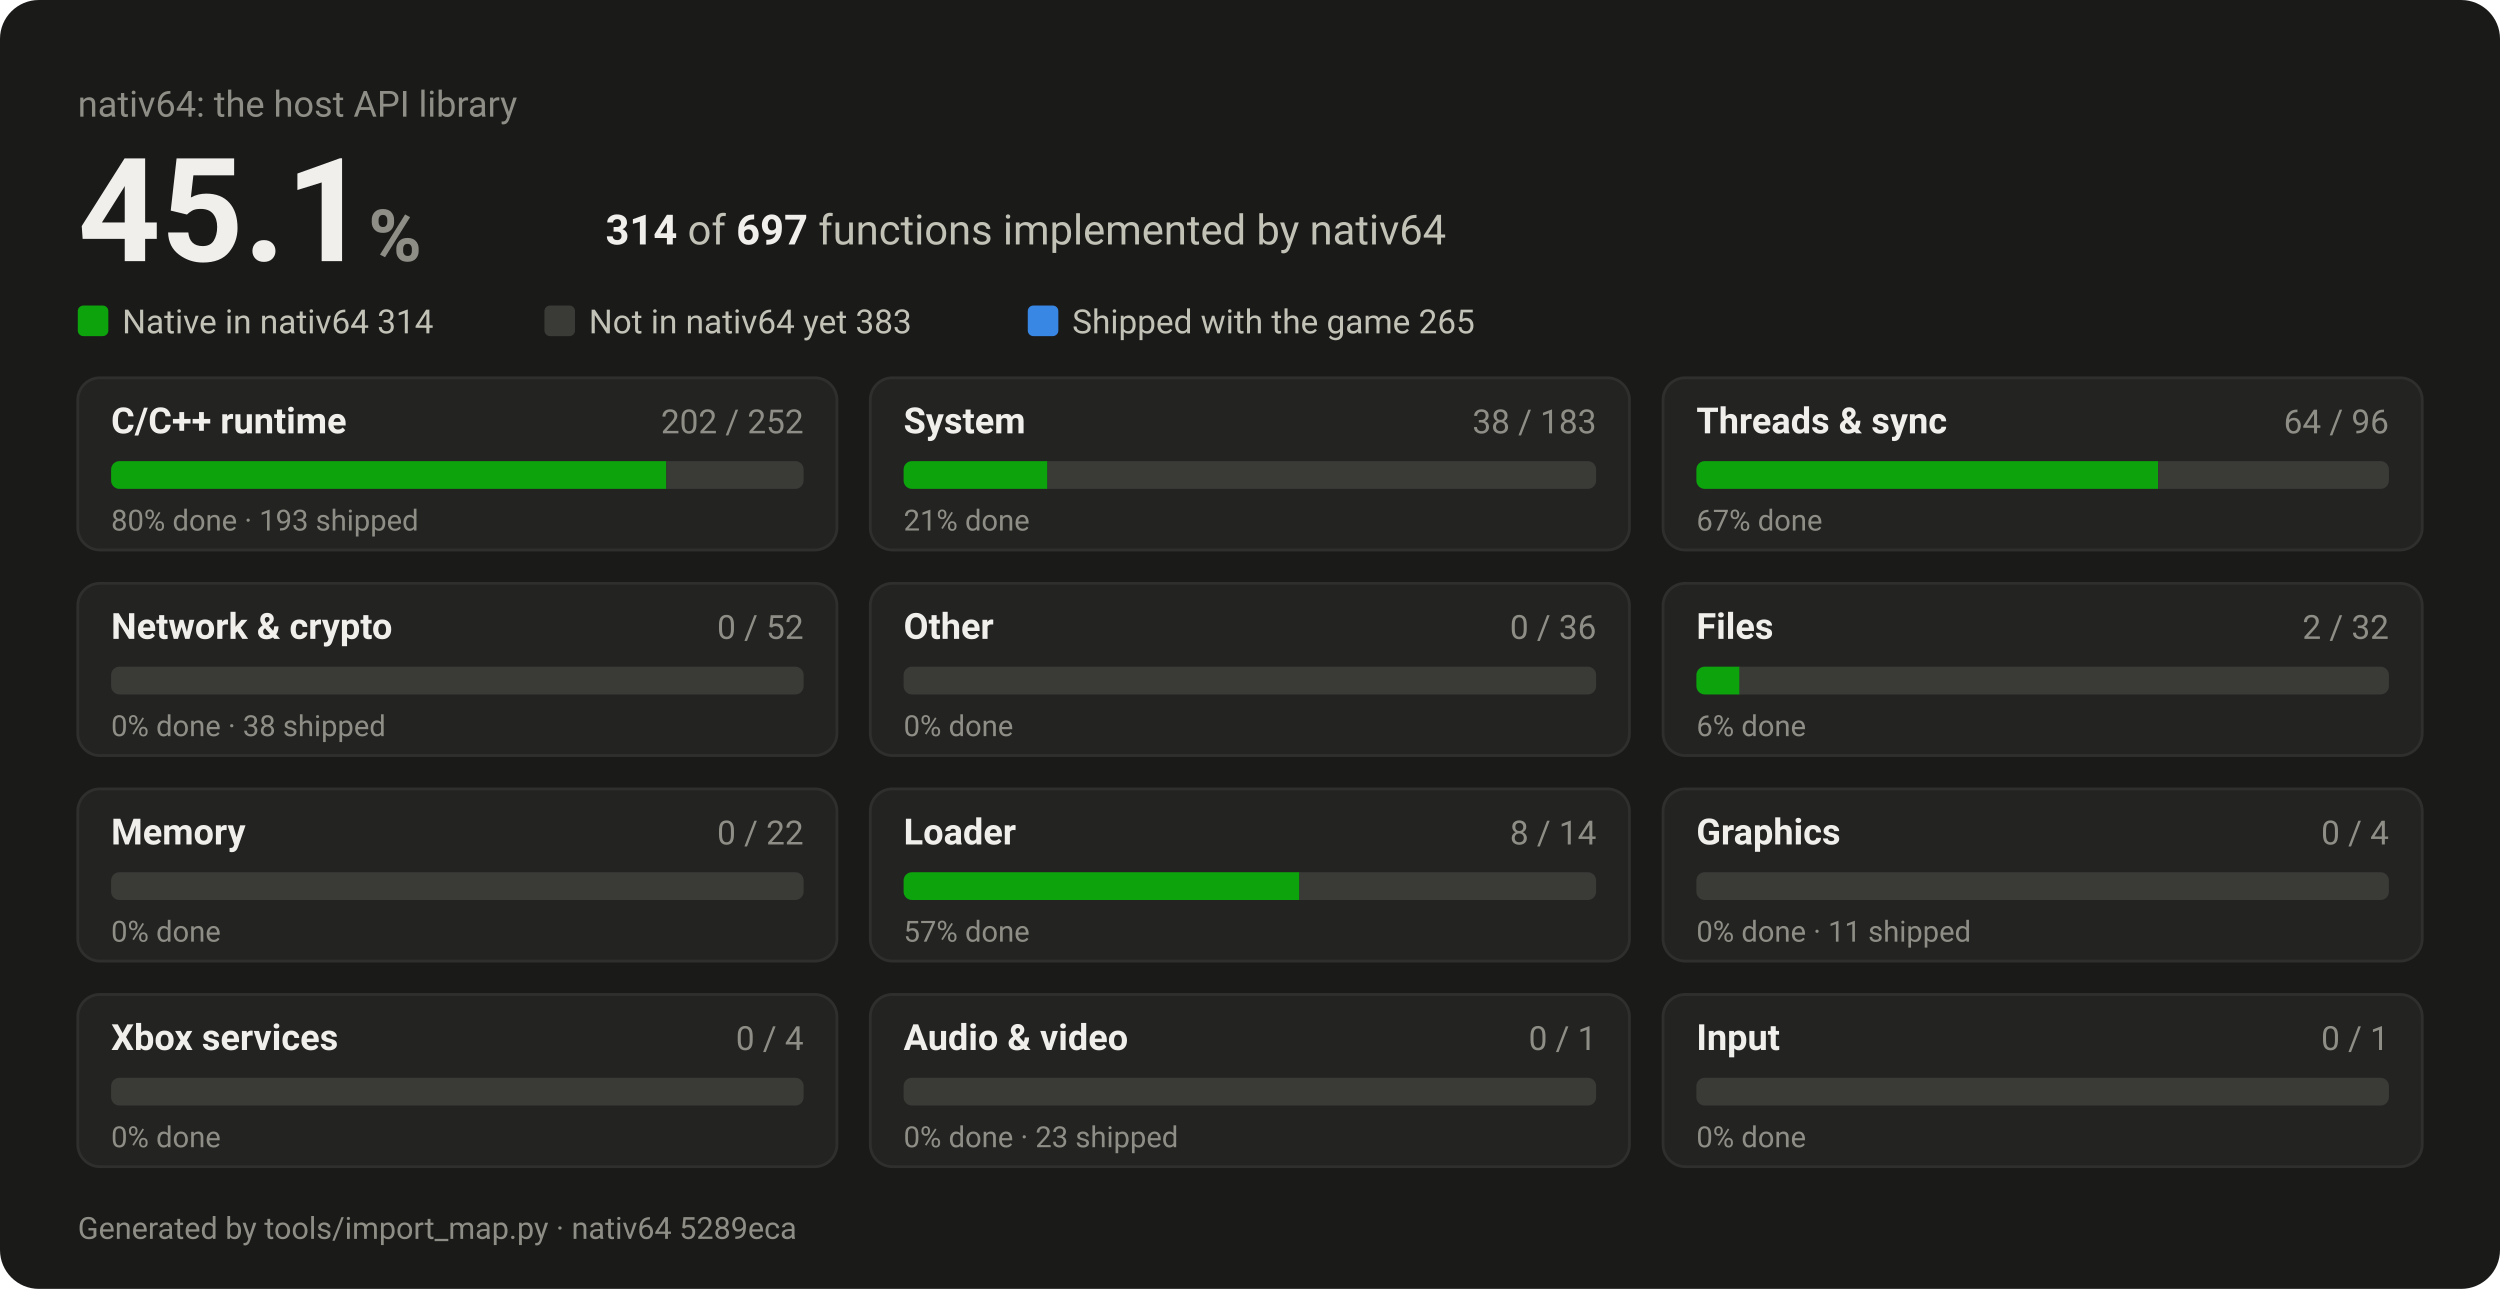
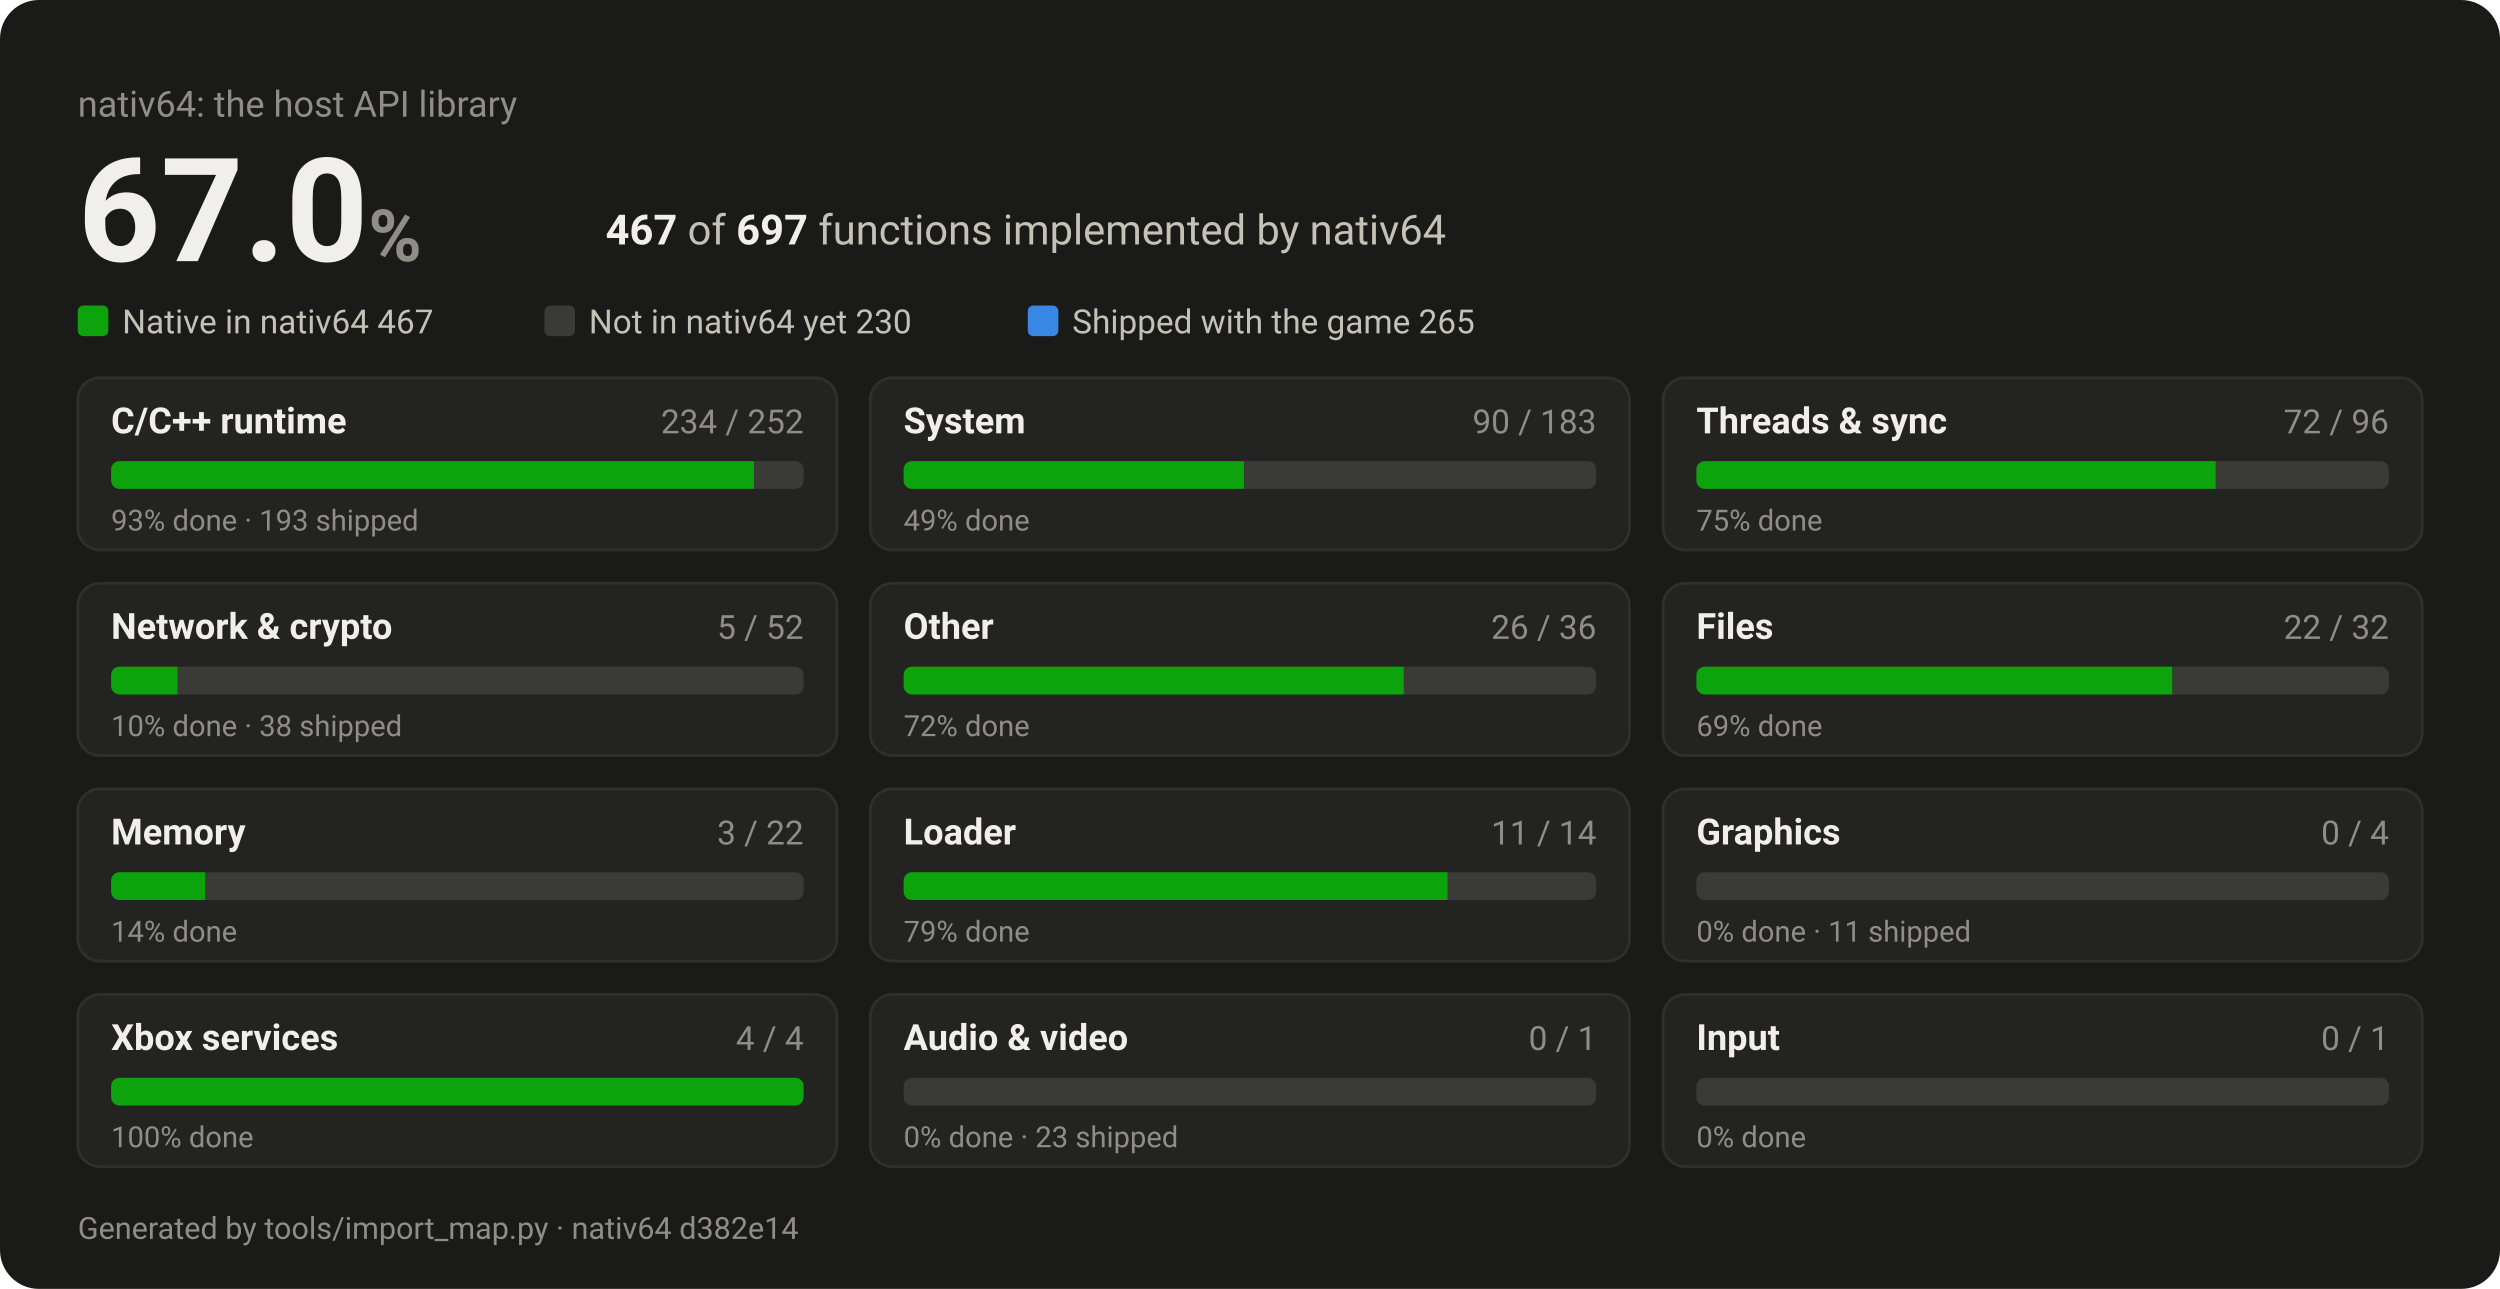
- <svg xmlns="http://www.w3.org/2000/svg" width="900" height="464" viewBox="0 0 900 464" role="img" aria-label="nativ64: the host API library: 45.1% (314 of 697 functions implemented by nativ64)">
+ <svg xmlns="http://www.w3.org/2000/svg" width="900" height="464" viewBox="0 0 900 464" role="img" aria-label="nativ64: the host API library: 67.0% (467 of 697 functions implemented by nativ64)">
  <rect width="900" height="464" rx="14" fill="#1a1a19" />
  <text x="28" y="42" fill="#8f8e86" font-size="13" font-family="ui-sans-serif,system-ui,-apple-system,'Segoe UI',Roboto,sans-serif">nativ64: the host API library</text>
-   <text x="28" y="94" fill="#f0efec" font-size="52" font-weight="700" font-family="ui-sans-serif,system-ui,-apple-system,'Segoe UI',Roboto,sans-serif">45.1<tspan font-size="26" fill="#8f8e86">%</tspan>
+   <text x="28" y="94" fill="#f0efec" font-size="52" font-weight="700" font-family="ui-sans-serif,system-ui,-apple-system,'Segoe UI',Roboto,sans-serif">67.0<tspan font-size="26" fill="#8f8e86">%</tspan>
  </text>
  <text x="218" y="88" fill="#c3c2b7" font-size="15" font-family="ui-sans-serif,system-ui,-apple-system,'Segoe UI',Roboto,sans-serif">
-     <tspan font-weight="700" fill="#f0efec">314</tspan> of <tspan font-weight="700" fill="#f0efec">697</tspan> functions implemented by nativ64</text>
+     <tspan font-weight="700" fill="#f0efec">467</tspan> of <tspan font-weight="700" fill="#f0efec">697</tspan> functions implemented by nativ64</text>
  <rect x="28" y="110" width="11" height="11" rx="2" fill="#0ca30c" />
-   <text x="44" y="120" fill="#c3c2b7" font-size="12" font-family="ui-sans-serif,system-ui,-apple-system,'Segoe UI',Roboto,sans-serif">Native in nativ64 314</text>
+   <text x="44" y="120" fill="#c3c2b7" font-size="12" font-family="ui-sans-serif,system-ui,-apple-system,'Segoe UI',Roboto,sans-serif">Native in nativ64 467</text>
  <rect x="196" y="110" width="11" height="11" rx="2" fill="#3a3a37" />
-   <text x="212" y="120" fill="#c3c2b7" font-size="12" font-family="ui-sans-serif,system-ui,-apple-system,'Segoe UI',Roboto,sans-serif">Not in nativ64 yet 383</text>
+   <text x="212" y="120" fill="#c3c2b7" font-size="12" font-family="ui-sans-serif,system-ui,-apple-system,'Segoe UI',Roboto,sans-serif">Not in nativ64 yet 230</text>
  <rect x="370" y="110" width="11" height="11" rx="2" fill="#3987e5" />
  <text x="386" y="120" fill="#c3c2b7" font-size="12" font-family="ui-sans-serif,system-ui,-apple-system,'Segoe UI',Roboto,sans-serif">Shipped with the game 265</text>
  <rect x="28.0" y="136" width="273.3" height="62" rx="8" fill="#232322" stroke="#2f2f2d" />
  <text x="40.0" y="156" fill="#f0efec" font-size="13" font-weight="600" font-family="ui-sans-serif,system-ui,-apple-system,'Segoe UI',Roboto,sans-serif">C/C++ runtime</text>
-   <text x="289.3" y="156" text-anchor="end" fill="#8f8e86" font-size="12" font-family="ui-sans-serif,system-ui,-apple-system,'Segoe UI',Roboto,sans-serif">202 / 252</text>
+   <text x="289.3" y="156" text-anchor="end" fill="#8f8e86" font-size="12" font-family="ui-sans-serif,system-ui,-apple-system,'Segoe UI',Roboto,sans-serif">234 / 252</text>
  <clipPath id="b0">
    <rect x="40.0" y="166" width="249.3" height="10" rx="3" />
  </clipPath>
  <g clip-path="url(#b0)">
-     <rect x="40.0" y="166" width="199.9" height="10" fill="#0ca30c" />
-     <rect x="239.9" y="166" width="49.5" height="10" fill="#3a3a37" />
+     <rect x="40.0" y="166" width="231.5" height="10" fill="#0ca30c" />
+     <rect x="271.5" y="166" width="17.8" height="10" fill="#3a3a37" />
  </g>
-   <text x="40.0" y="191" fill="#8f8e86" font-size="10.5" font-family="ui-sans-serif,system-ui,-apple-system,'Segoe UI',Roboto,sans-serif">80% done · 193 shipped</text>
+   <text x="40.0" y="191" fill="#8f8e86" font-size="10.5" font-family="ui-sans-serif,system-ui,-apple-system,'Segoe UI',Roboto,sans-serif">93% done · 193 shipped</text>
  <rect x="313.3" y="136" width="273.3" height="62" rx="8" fill="#232322" stroke="#2f2f2d" />
  <text x="325.3" y="156" fill="#f0efec" font-size="13" font-weight="600" font-family="ui-sans-serif,system-ui,-apple-system,'Segoe UI',Roboto,sans-serif">System</text>
-   <text x="574.7" y="156" text-anchor="end" fill="#8f8e86" font-size="12" font-family="ui-sans-serif,system-ui,-apple-system,'Segoe UI',Roboto,sans-serif">38 / 183</text>
+   <text x="574.7" y="156" text-anchor="end" fill="#8f8e86" font-size="12" font-family="ui-sans-serif,system-ui,-apple-system,'Segoe UI',Roboto,sans-serif">90 / 183</text>
  <clipPath id="b1">
    <rect x="325.3" y="166" width="249.3" height="10" rx="3" />
  </clipPath>
  <g clip-path="url(#b1)">
-     <rect x="325.3" y="166" width="51.8" height="10" fill="#0ca30c" />
-     <rect x="377.1" y="166" width="197.6" height="10" fill="#3a3a37" />
+     <rect x="325.3" y="166" width="122.6" height="10" fill="#0ca30c" />
+     <rect x="448.0" y="166" width="126.7" height="10" fill="#3a3a37" />
  </g>
-   <text x="325.3" y="191" fill="#8f8e86" font-size="10.5" font-family="ui-sans-serif,system-ui,-apple-system,'Segoe UI',Roboto,sans-serif">21% done</text>
+   <text x="325.3" y="191" fill="#8f8e86" font-size="10.5" font-family="ui-sans-serif,system-ui,-apple-system,'Segoe UI',Roboto,sans-serif">49% done</text>
  <rect x="598.7" y="136" width="273.3" height="62" rx="8" fill="#232322" stroke="#2f2f2d" />
  <text x="610.7" y="156" fill="#f0efec" font-size="13" font-weight="600" font-family="ui-sans-serif,system-ui,-apple-system,'Segoe UI',Roboto,sans-serif">Threads &amp; sync</text>
-   <text x="860.0" y="156" text-anchor="end" fill="#8f8e86" font-size="12" font-family="ui-sans-serif,system-ui,-apple-system,'Segoe UI',Roboto,sans-serif">64 / 96</text>
+   <text x="860.0" y="156" text-anchor="end" fill="#8f8e86" font-size="12" font-family="ui-sans-serif,system-ui,-apple-system,'Segoe UI',Roboto,sans-serif">72 / 96</text>
  <clipPath id="b2">
    <rect x="610.7" y="166" width="249.3" height="10" rx="3" />
  </clipPath>
  <g clip-path="url(#b2)">
-     <rect x="610.7" y="166" width="166.2" height="10" fill="#0ca30c" />
-     <rect x="776.9" y="166" width="83.1" height="10" fill="#3a3a37" />
+     <rect x="610.7" y="166" width="187.0" height="10" fill="#0ca30c" />
+     <rect x="797.7" y="166" width="62.3" height="10" fill="#3a3a37" />
  </g>
-   <text x="610.7" y="191" fill="#8f8e86" font-size="10.5" font-family="ui-sans-serif,system-ui,-apple-system,'Segoe UI',Roboto,sans-serif">67% done</text>
+   <text x="610.7" y="191" fill="#8f8e86" font-size="10.5" font-family="ui-sans-serif,system-ui,-apple-system,'Segoe UI',Roboto,sans-serif">75% done</text>
  <rect x="28.0" y="210" width="273.3" height="62" rx="8" fill="#232322" stroke="#2f2f2d" />
  <text x="40.0" y="230" fill="#f0efec" font-size="13" font-weight="600" font-family="ui-sans-serif,system-ui,-apple-system,'Segoe UI',Roboto,sans-serif">Network &amp; crypto</text>
-   <text x="289.3" y="230" text-anchor="end" fill="#8f8e86" font-size="12" font-family="ui-sans-serif,system-ui,-apple-system,'Segoe UI',Roboto,sans-serif">0 / 52</text>
+   <text x="289.3" y="230" text-anchor="end" fill="#8f8e86" font-size="12" font-family="ui-sans-serif,system-ui,-apple-system,'Segoe UI',Roboto,sans-serif">5 / 52</text>
  <clipPath id="b3">
    <rect x="40.0" y="240" width="249.3" height="10" rx="3" />
  </clipPath>
  <g clip-path="url(#b3)">
-     <rect x="40.0" y="240" width="249.3" height="10" fill="#3a3a37" />
+     <rect x="40.0" y="240" width="24.0" height="10" fill="#0ca30c" />
+     <rect x="64.0" y="240" width="225.4" height="10" fill="#3a3a37" />
  </g>
-   <text x="40.0" y="265" fill="#8f8e86" font-size="10.5" font-family="ui-sans-serif,system-ui,-apple-system,'Segoe UI',Roboto,sans-serif">0% done · 38 shipped</text>
+   <text x="40.0" y="265" fill="#8f8e86" font-size="10.5" font-family="ui-sans-serif,system-ui,-apple-system,'Segoe UI',Roboto,sans-serif">10% done · 38 shipped</text>
  <rect x="313.3" y="210" width="273.3" height="62" rx="8" fill="#232322" stroke="#2f2f2d" />
  <text x="325.3" y="230" fill="#f0efec" font-size="13" font-weight="600" font-family="ui-sans-serif,system-ui,-apple-system,'Segoe UI',Roboto,sans-serif">Other</text>
-   <text x="574.7" y="230" text-anchor="end" fill="#8f8e86" font-size="12" font-family="ui-sans-serif,system-ui,-apple-system,'Segoe UI',Roboto,sans-serif">0 / 36</text>
+   <text x="574.7" y="230" text-anchor="end" fill="#8f8e86" font-size="12" font-family="ui-sans-serif,system-ui,-apple-system,'Segoe UI',Roboto,sans-serif">26 / 36</text>
  <clipPath id="b4">
    <rect x="325.3" y="240" width="249.3" height="10" rx="3" />
  </clipPath>
  <g clip-path="url(#b4)">
-     <rect x="325.3" y="240" width="249.3" height="10" fill="#3a3a37" />
+     <rect x="325.3" y="240" width="180.1" height="10" fill="#0ca30c" />
+     <rect x="505.4" y="240" width="69.3" height="10" fill="#3a3a37" />
  </g>
-   <text x="325.3" y="265" fill="#8f8e86" font-size="10.5" font-family="ui-sans-serif,system-ui,-apple-system,'Segoe UI',Roboto,sans-serif">0% done</text>
+   <text x="325.3" y="265" fill="#8f8e86" font-size="10.5" font-family="ui-sans-serif,system-ui,-apple-system,'Segoe UI',Roboto,sans-serif">72% done</text>
  <rect x="598.7" y="210" width="273.3" height="62" rx="8" fill="#232322" stroke="#2f2f2d" />
  <text x="610.7" y="230" fill="#f0efec" font-size="13" font-weight="600" font-family="ui-sans-serif,system-ui,-apple-system,'Segoe UI',Roboto,sans-serif">Files</text>
-   <text x="860.0" y="230" text-anchor="end" fill="#8f8e86" font-size="12" font-family="ui-sans-serif,system-ui,-apple-system,'Segoe UI',Roboto,sans-serif">2 / 32</text>
+   <text x="860.0" y="230" text-anchor="end" fill="#8f8e86" font-size="12" font-family="ui-sans-serif,system-ui,-apple-system,'Segoe UI',Roboto,sans-serif">22 / 32</text>
  <clipPath id="b5">
    <rect x="610.7" y="240" width="249.3" height="10" rx="3" />
  </clipPath>
  <g clip-path="url(#b5)">
-     <rect x="610.7" y="240" width="15.6" height="10" fill="#0ca30c" />
-     <rect x="626.2" y="240" width="233.8" height="10" fill="#3a3a37" />
+     <rect x="610.7" y="240" width="171.4" height="10" fill="#0ca30c" />
+     <rect x="782.1" y="240" width="77.9" height="10" fill="#3a3a37" />
  </g>
-   <text x="610.7" y="265" fill="#8f8e86" font-size="10.5" font-family="ui-sans-serif,system-ui,-apple-system,'Segoe UI',Roboto,sans-serif">6% done</text>
+   <text x="610.7" y="265" fill="#8f8e86" font-size="10.5" font-family="ui-sans-serif,system-ui,-apple-system,'Segoe UI',Roboto,sans-serif">69% done</text>
  <rect x="28.0" y="284" width="273.3" height="62" rx="8" fill="#232322" stroke="#2f2f2d" />
  <text x="40.0" y="304" fill="#f0efec" font-size="13" font-weight="600" font-family="ui-sans-serif,system-ui,-apple-system,'Segoe UI',Roboto,sans-serif">Memory</text>
-   <text x="289.3" y="304" text-anchor="end" fill="#8f8e86" font-size="12" font-family="ui-sans-serif,system-ui,-apple-system,'Segoe UI',Roboto,sans-serif">0 / 22</text>
+   <text x="289.3" y="304" text-anchor="end" fill="#8f8e86" font-size="12" font-family="ui-sans-serif,system-ui,-apple-system,'Segoe UI',Roboto,sans-serif">3 / 22</text>
  <clipPath id="b6">
    <rect x="40.0" y="314" width="249.3" height="10" rx="3" />
  </clipPath>
  <g clip-path="url(#b6)">
-     <rect x="40.0" y="314" width="249.3" height="10" fill="#3a3a37" />
+     <rect x="40.0" y="314" width="34.0" height="10" fill="#0ca30c" />
+     <rect x="74.0" y="314" width="215.3" height="10" fill="#3a3a37" />
  </g>
-   <text x="40.0" y="339" fill="#8f8e86" font-size="10.5" font-family="ui-sans-serif,system-ui,-apple-system,'Segoe UI',Roboto,sans-serif">0% done</text>
+   <text x="40.0" y="339" fill="#8f8e86" font-size="10.5" font-family="ui-sans-serif,system-ui,-apple-system,'Segoe UI',Roboto,sans-serif">14% done</text>
  <rect x="313.3" y="284" width="273.3" height="62" rx="8" fill="#232322" stroke="#2f2f2d" />
  <text x="325.3" y="304" fill="#f0efec" font-size="13" font-weight="600" font-family="ui-sans-serif,system-ui,-apple-system,'Segoe UI',Roboto,sans-serif">Loader</text>
-   <text x="574.7" y="304" text-anchor="end" fill="#8f8e86" font-size="12" font-family="ui-sans-serif,system-ui,-apple-system,'Segoe UI',Roboto,sans-serif">8 / 14</text>
+   <text x="574.7" y="304" text-anchor="end" fill="#8f8e86" font-size="12" font-family="ui-sans-serif,system-ui,-apple-system,'Segoe UI',Roboto,sans-serif">11 / 14</text>
  <clipPath id="b7">
    <rect x="325.3" y="314" width="249.3" height="10" rx="3" />
  </clipPath>
  <g clip-path="url(#b7)">
-     <rect x="325.3" y="314" width="142.5" height="10" fill="#0ca30c" />
-     <rect x="467.8" y="314" width="106.9" height="10" fill="#3a3a37" />
+     <rect x="325.3" y="314" width="195.9" height="10" fill="#0ca30c" />
+     <rect x="521.2" y="314" width="53.4" height="10" fill="#3a3a37" />
  </g>
-   <text x="325.3" y="339" fill="#8f8e86" font-size="10.5" font-family="ui-sans-serif,system-ui,-apple-system,'Segoe UI',Roboto,sans-serif">57% done</text>
+   <text x="325.3" y="339" fill="#8f8e86" font-size="10.5" font-family="ui-sans-serif,system-ui,-apple-system,'Segoe UI',Roboto,sans-serif">79% done</text>
  <rect x="598.7" y="284" width="273.3" height="62" rx="8" fill="#232322" stroke="#2f2f2d" />
  <text x="610.7" y="304" fill="#f0efec" font-size="13" font-weight="600" font-family="ui-sans-serif,system-ui,-apple-system,'Segoe UI',Roboto,sans-serif">Graphics</text>
  <text x="860.0" y="304" text-anchor="end" fill="#8f8e86" font-size="12" font-family="ui-sans-serif,system-ui,-apple-system,'Segoe UI',Roboto,sans-serif">0 / 4</text>
  <clipPath id="b8">
    <rect x="610.7" y="314" width="249.3" height="10" rx="3" />
  </clipPath>
  <g clip-path="url(#b8)">
    <rect x="610.7" y="314" width="249.3" height="10" fill="#3a3a37" />
  </g>
  <text x="610.7" y="339" fill="#8f8e86" font-size="10.5" font-family="ui-sans-serif,system-ui,-apple-system,'Segoe UI',Roboto,sans-serif">0% done · 11 shipped</text>
  <rect x="28.0" y="358" width="273.3" height="62" rx="8" fill="#232322" stroke="#2f2f2d" />
  <text x="40.0" y="378" fill="#f0efec" font-size="13" font-weight="600" font-family="ui-sans-serif,system-ui,-apple-system,'Segoe UI',Roboto,sans-serif">Xbox services</text>
-   <text x="289.3" y="378" text-anchor="end" fill="#8f8e86" font-size="12" font-family="ui-sans-serif,system-ui,-apple-system,'Segoe UI',Roboto,sans-serif">0 / 4</text>
+   <text x="289.3" y="378" text-anchor="end" fill="#8f8e86" font-size="12" font-family="ui-sans-serif,system-ui,-apple-system,'Segoe UI',Roboto,sans-serif">4 / 4</text>
  <clipPath id="b9">
    <rect x="40.0" y="388" width="249.3" height="10" rx="3" />
  </clipPath>
  <g clip-path="url(#b9)">
-     <rect x="40.0" y="388" width="249.3" height="10" fill="#3a3a37" />
+     <rect x="40.0" y="388" width="249.3" height="10" fill="#0ca30c" />
  </g>
-   <text x="40.0" y="413" fill="#8f8e86" font-size="10.5" font-family="ui-sans-serif,system-ui,-apple-system,'Segoe UI',Roboto,sans-serif">0% done</text>
+   <text x="40.0" y="413" fill="#8f8e86" font-size="10.5" font-family="ui-sans-serif,system-ui,-apple-system,'Segoe UI',Roboto,sans-serif">100% done</text>
  <rect x="313.3" y="358" width="273.3" height="62" rx="8" fill="#232322" stroke="#2f2f2d" />
  <text x="325.3" y="378" fill="#f0efec" font-size="13" font-weight="600" font-family="ui-sans-serif,system-ui,-apple-system,'Segoe UI',Roboto,sans-serif">Audio &amp; video</text>
  <text x="574.7" y="378" text-anchor="end" fill="#8f8e86" font-size="12" font-family="ui-sans-serif,system-ui,-apple-system,'Segoe UI',Roboto,sans-serif">0 / 1</text>
  <clipPath id="b10">
    <rect x="325.3" y="388" width="249.3" height="10" rx="3" />
  </clipPath>
  <g clip-path="url(#b10)">
    <rect x="325.3" y="388" width="249.3" height="10" fill="#3a3a37" />
  </g>
  <text x="325.3" y="413" fill="#8f8e86" font-size="10.5" font-family="ui-sans-serif,system-ui,-apple-system,'Segoe UI',Roboto,sans-serif">0% done · 23 shipped</text>
  <rect x="598.7" y="358" width="273.3" height="62" rx="8" fill="#232322" stroke="#2f2f2d" />
  <text x="610.7" y="378" fill="#f0efec" font-size="13" font-weight="600" font-family="ui-sans-serif,system-ui,-apple-system,'Segoe UI',Roboto,sans-serif">Input</text>
  <text x="860.0" y="378" text-anchor="end" fill="#8f8e86" font-size="12" font-family="ui-sans-serif,system-ui,-apple-system,'Segoe UI',Roboto,sans-serif">0 / 1</text>
  <clipPath id="b11">
    <rect x="610.7" y="388" width="249.3" height="10" rx="3" />
  </clipPath>
  <g clip-path="url(#b11)">
    <rect x="610.7" y="388" width="249.3" height="10" fill="#3a3a37" />
  </g>
  <text x="610.7" y="413" fill="#8f8e86" font-size="10.5" font-family="ui-sans-serif,system-ui,-apple-system,'Segoe UI',Roboto,sans-serif">0% done</text>
-   <text x="28" y="446" fill="#8f8e86" font-size="11" font-family="ui-sans-serif,system-ui,-apple-system,'Segoe UI',Roboto,sans-serif">Generated by tools/import_map.py · nativ64 5289eca</text>
+   <text x="28" y="446" fill="#8f8e86" font-size="11" font-family="ui-sans-serif,system-ui,-apple-system,'Segoe UI',Roboto,sans-serif">Generated by tools/import_map.py · nativ64 d382e14</text>
</svg>
